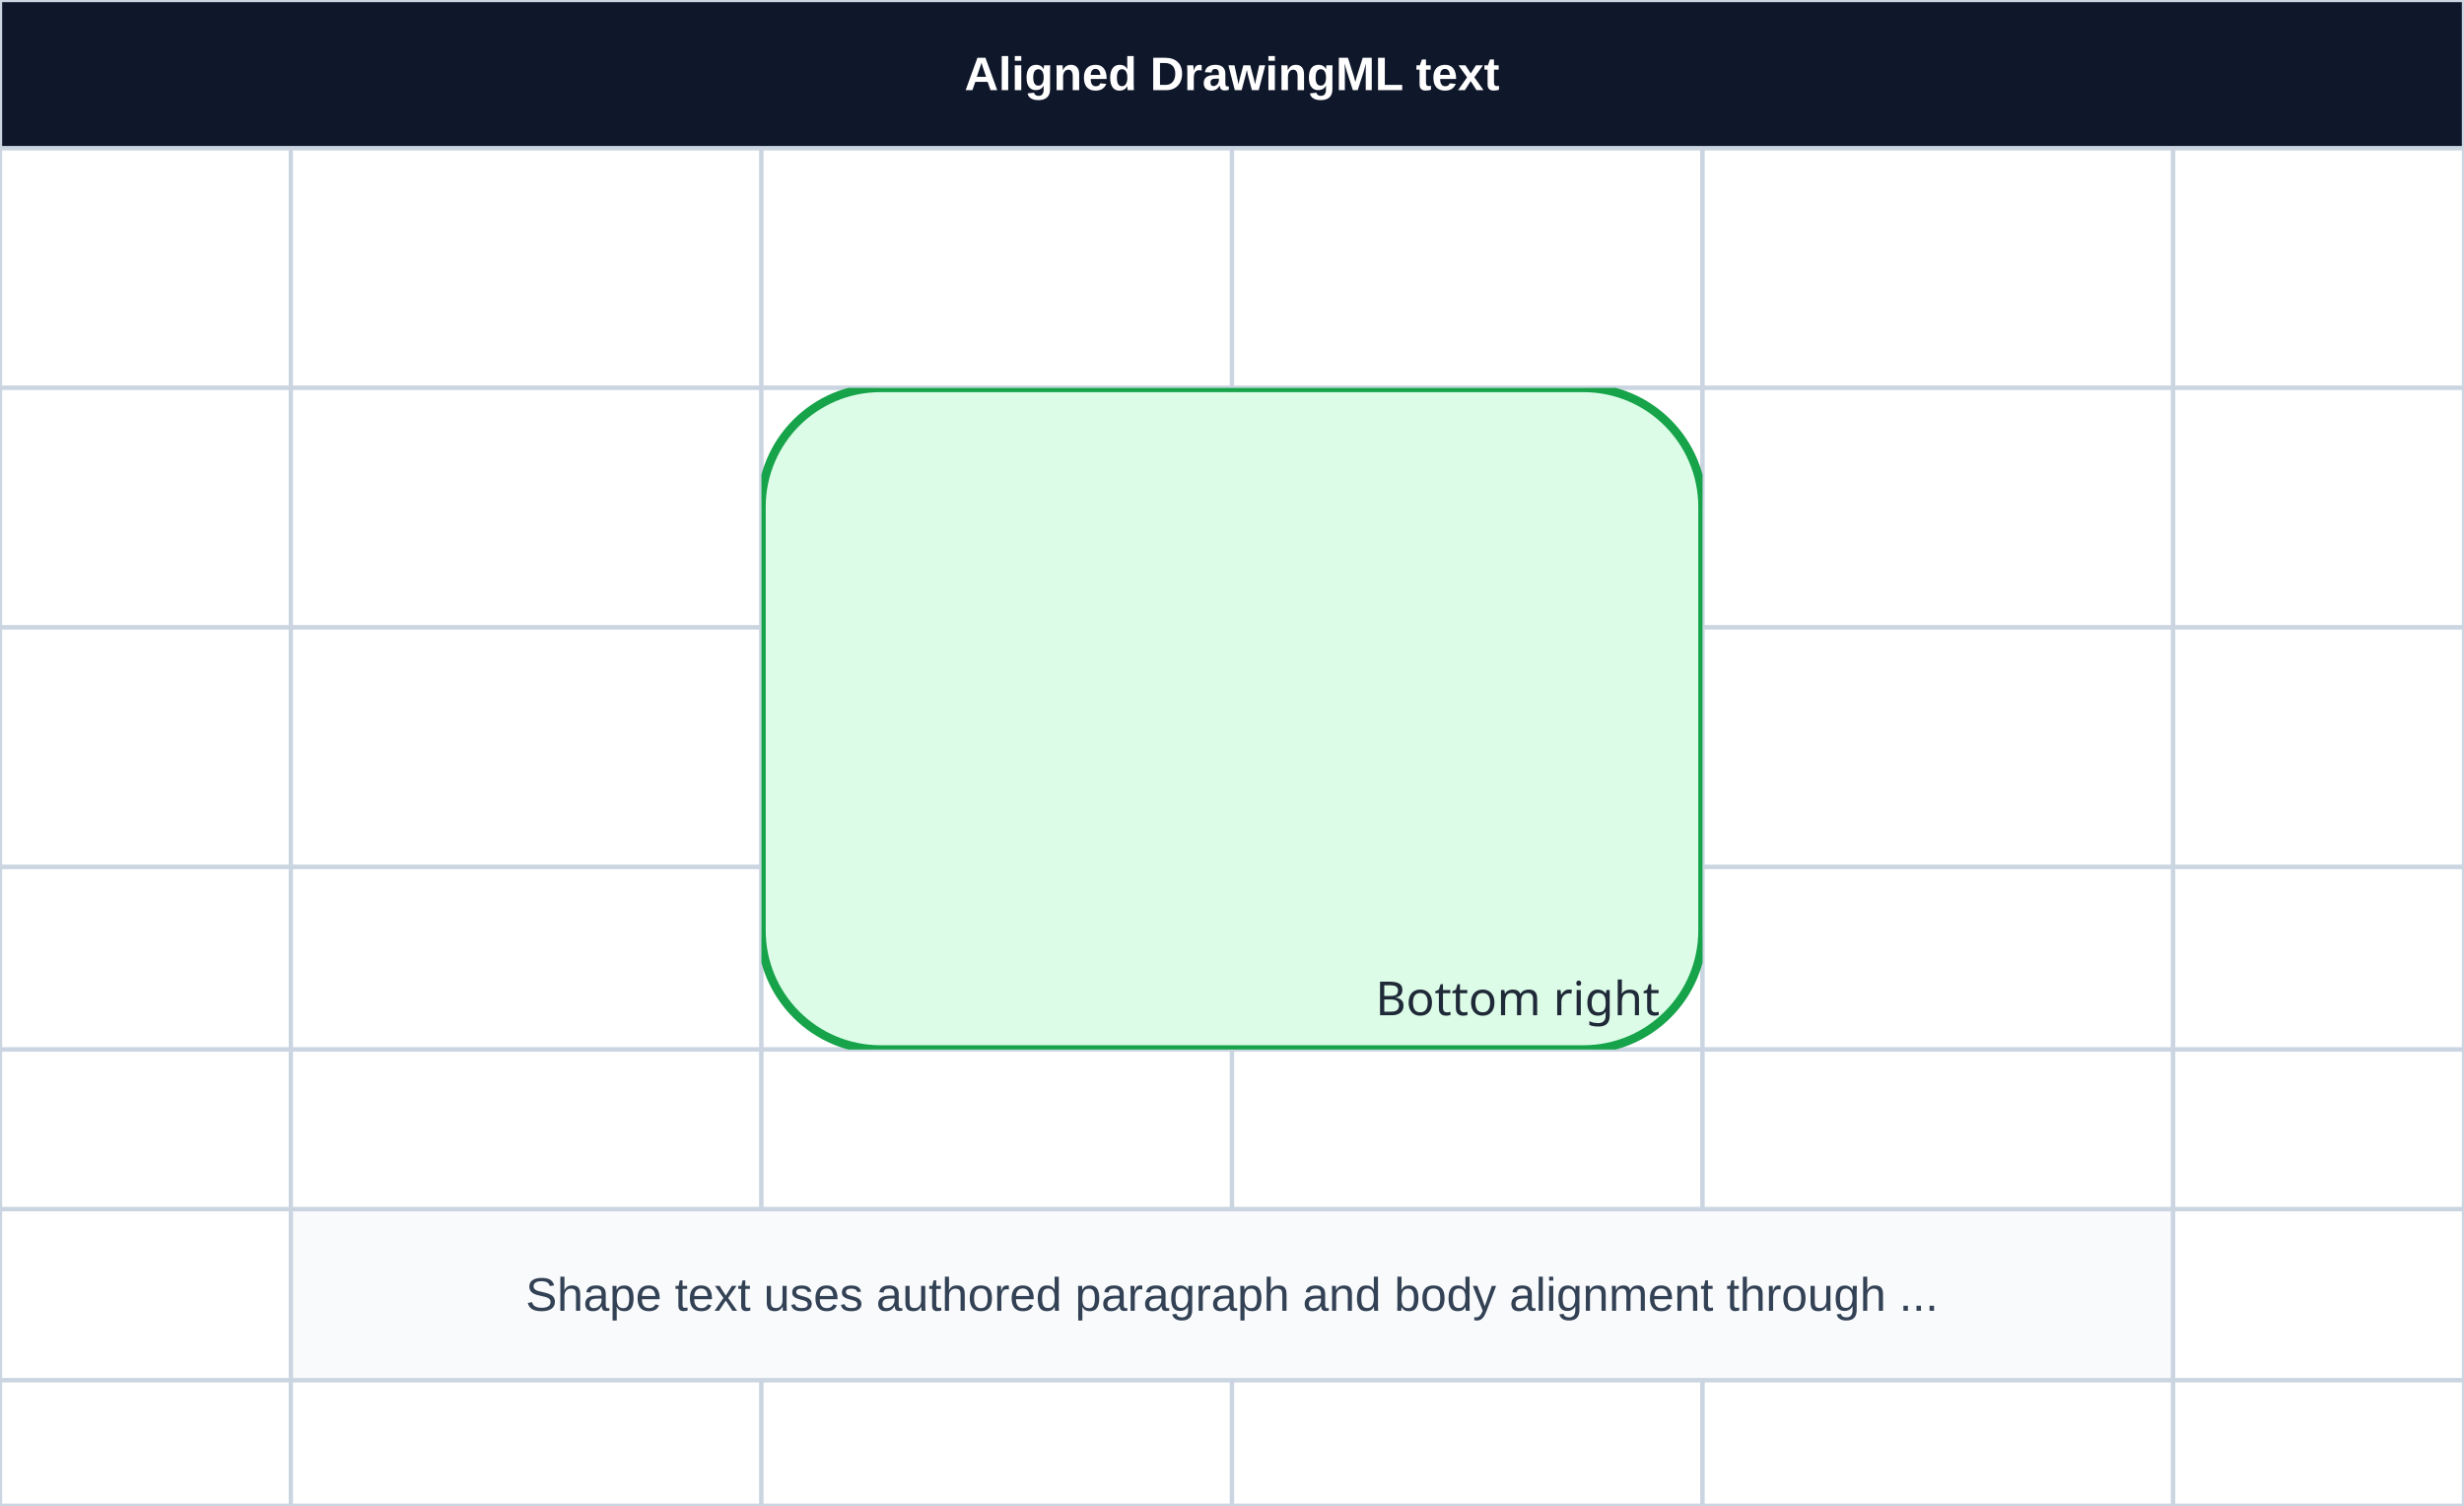
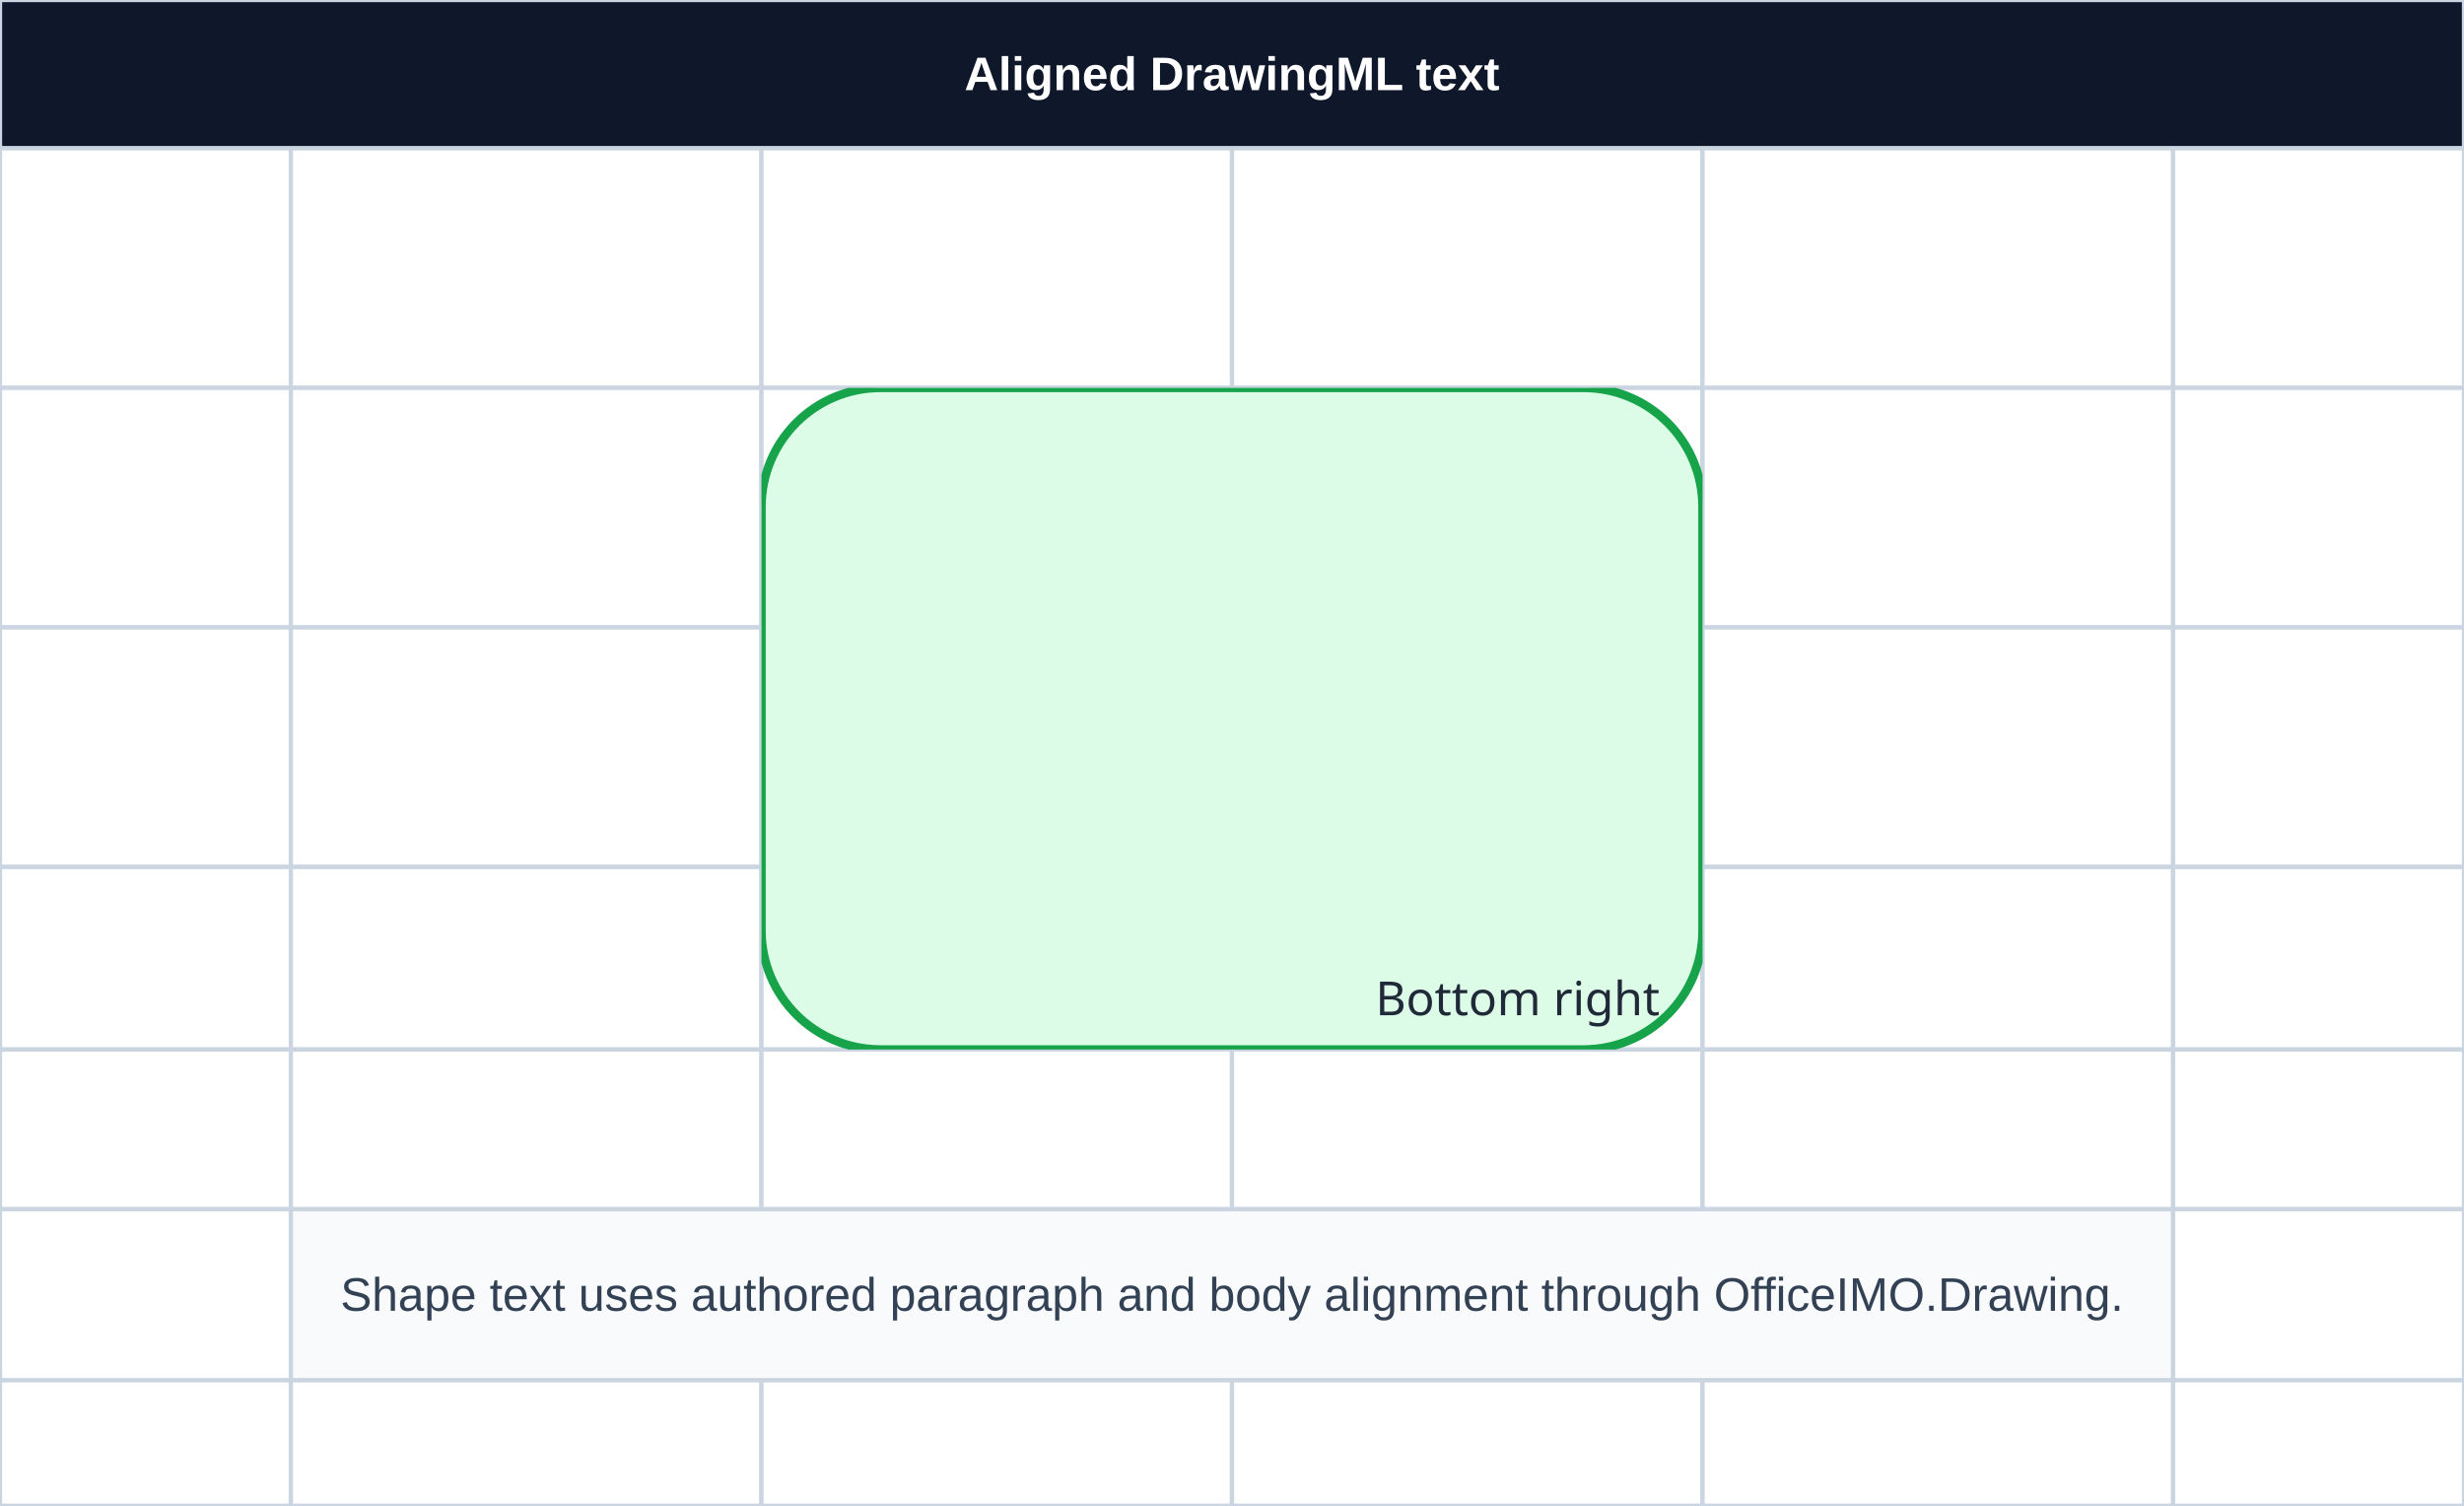
<svg xmlns="http://www.w3.org/2000/svg" width="1152" height="704" viewBox="0 0 1152 704">
  <rect x="0" y="0" width="1152" height="704" fill="#FFFFFF" />
  <rect x="0" y="0" width="1152" height="69.34" fill="#0F172A" />
  <line x1="0" y1="0" x2="1152" y2="0" stroke="#CBD5E1" stroke-width="2" />
  <line x1="1152" y1="0" x2="1152" y2="69.34" stroke="#CBD5E1" stroke-width="2" />
  <line x1="0" y1="69.34" x2="1152" y2="69.34" stroke="#CBD5E1" stroke-width="2" />
  <line x1="0" y1="0" x2="0" y2="69.34" stroke="#CBD5E1" stroke-width="2" />
  <rect x="0" y="69.34" width="136" height="112" fill="#FFFFFF" />
  <line x1="0" y1="69.34" x2="136" y2="69.34" stroke="#CBD5E1" stroke-width="2" />
  <line x1="136" y1="69.34" x2="136" y2="181.34" stroke="#CBD5E1" stroke-width="2" />
  <line x1="0" y1="181.34" x2="136" y2="181.34" stroke="#CBD5E1" stroke-width="2" />
  <line x1="0" y1="69.34" x2="0" y2="181.34" stroke="#CBD5E1" stroke-width="2" />
  <rect x="136" y="69.34" width="220" height="112" fill="#FFFFFF" />
  <line x1="136" y1="69.34" x2="356" y2="69.34" stroke="#CBD5E1" stroke-width="2" />
  <line x1="356" y1="69.34" x2="356" y2="181.34" stroke="#CBD5E1" stroke-width="2" />
  <line x1="136" y1="181.34" x2="356" y2="181.34" stroke="#CBD5E1" stroke-width="2" />
  <line x1="136" y1="69.34" x2="136" y2="181.34" stroke="#CBD5E1" stroke-width="2" />
  <rect x="356" y="69.34" width="220" height="112" fill="#FFFFFF" />
  <line x1="356" y1="69.34" x2="576" y2="69.34" stroke="#CBD5E1" stroke-width="2" />
  <line x1="576" y1="69.34" x2="576" y2="181.34" stroke="#CBD5E1" stroke-width="2" />
  <line x1="356" y1="181.34" x2="576" y2="181.34" stroke="#CBD5E1" stroke-width="2" />
  <line x1="356" y1="69.34" x2="356" y2="181.34" stroke="#CBD5E1" stroke-width="2" />
  <rect x="576" y="69.34" width="220" height="112" fill="#FFFFFF" />
  <line x1="576" y1="69.34" x2="796" y2="69.34" stroke="#CBD5E1" stroke-width="2" />
  <line x1="796" y1="69.34" x2="796" y2="181.34" stroke="#CBD5E1" stroke-width="2" />
  <line x1="576" y1="181.34" x2="796" y2="181.34" stroke="#CBD5E1" stroke-width="2" />
  <line x1="576" y1="69.34" x2="576" y2="181.34" stroke="#CBD5E1" stroke-width="2" />
  <rect x="796" y="69.34" width="220" height="112" fill="#FFFFFF" />
  <line x1="796" y1="69.34" x2="1016" y2="69.34" stroke="#CBD5E1" stroke-width="2" />
  <line x1="1016" y1="69.34" x2="1016" y2="181.34" stroke="#CBD5E1" stroke-width="2" />
  <line x1="796" y1="181.34" x2="1016" y2="181.34" stroke="#CBD5E1" stroke-width="2" />
  <line x1="796" y1="69.34" x2="796" y2="181.34" stroke="#CBD5E1" stroke-width="2" />
  <rect x="1016" y="69.34" width="136" height="112" fill="#FFFFFF" />
  <line x1="1016" y1="69.34" x2="1152" y2="69.34" stroke="#CBD5E1" stroke-width="2" />
  <line x1="1152" y1="69.34" x2="1152" y2="181.34" stroke="#CBD5E1" stroke-width="2" />
  <line x1="1016" y1="181.34" x2="1152" y2="181.34" stroke="#CBD5E1" stroke-width="2" />
  <line x1="1016" y1="69.34" x2="1016" y2="181.34" stroke="#CBD5E1" stroke-width="2" />
  <rect x="0" y="181.34" width="136" height="112" fill="#FFFFFF" />
  <line x1="0" y1="181.34" x2="136" y2="181.34" stroke="#CBD5E1" stroke-width="2" />
  <line x1="136" y1="181.34" x2="136" y2="293.34" stroke="#CBD5E1" stroke-width="2" />
  <line x1="0" y1="293.34" x2="136" y2="293.34" stroke="#CBD5E1" stroke-width="2" />
  <line x1="0" y1="181.34" x2="0" y2="293.34" stroke="#CBD5E1" stroke-width="2" />
  <rect x="136" y="181.34" width="220" height="112" fill="#FFFFFF" />
  <line x1="136" y1="181.34" x2="356" y2="181.34" stroke="#CBD5E1" stroke-width="2" />
  <line x1="356" y1="181.34" x2="356" y2="293.34" stroke="#CBD5E1" stroke-width="2" />
  <line x1="136" y1="293.34" x2="356" y2="293.34" stroke="#CBD5E1" stroke-width="2" />
  <line x1="136" y1="181.34" x2="136" y2="293.34" stroke="#CBD5E1" stroke-width="2" />
  <rect x="356" y="181.34" width="220" height="112" fill="#FFFFFF" />
  <line x1="356" y1="181.34" x2="576" y2="181.34" stroke="#CBD5E1" stroke-width="2" />
  <line x1="576" y1="181.34" x2="576" y2="293.34" stroke="#CBD5E1" stroke-width="2" />
  <line x1="356" y1="293.34" x2="576" y2="293.34" stroke="#CBD5E1" stroke-width="2" />
  <line x1="356" y1="181.34" x2="356" y2="293.34" stroke="#CBD5E1" stroke-width="2" />
  <rect x="576" y="181.34" width="220" height="112" fill="#FFFFFF" />
  <line x1="576" y1="181.34" x2="796" y2="181.34" stroke="#CBD5E1" stroke-width="2" />
  <line x1="796" y1="181.34" x2="796" y2="293.34" stroke="#CBD5E1" stroke-width="2" />
  <line x1="576" y1="293.34" x2="796" y2="293.34" stroke="#CBD5E1" stroke-width="2" />
  <line x1="576" y1="181.34" x2="576" y2="293.34" stroke="#CBD5E1" stroke-width="2" />
  <rect x="796" y="181.34" width="220" height="112" fill="#FFFFFF" />
  <line x1="796" y1="181.34" x2="1016" y2="181.34" stroke="#CBD5E1" stroke-width="2" />
  <line x1="1016" y1="181.34" x2="1016" y2="293.34" stroke="#CBD5E1" stroke-width="2" />
  <line x1="796" y1="293.34" x2="1016" y2="293.34" stroke="#CBD5E1" stroke-width="2" />
  <line x1="796" y1="181.34" x2="796" y2="293.34" stroke="#CBD5E1" stroke-width="2" />
  <rect x="1016" y="181.34" width="136" height="112" fill="#FFFFFF" />
  <line x1="1016" y1="181.34" x2="1152" y2="181.34" stroke="#CBD5E1" stroke-width="2" />
  <line x1="1152" y1="181.34" x2="1152" y2="293.34" stroke="#CBD5E1" stroke-width="2" />
  <line x1="1016" y1="293.34" x2="1152" y2="293.34" stroke="#CBD5E1" stroke-width="2" />
  <line x1="1016" y1="181.34" x2="1016" y2="293.34" stroke="#CBD5E1" stroke-width="2" />
  <rect x="0" y="293.34" width="136" height="112" fill="#FFFFFF" />
  <line x1="0" y1="293.34" x2="136" y2="293.34" stroke="#CBD5E1" stroke-width="2" />
  <line x1="136" y1="293.34" x2="136" y2="405.34" stroke="#CBD5E1" stroke-width="2" />
  <line x1="0" y1="405.34" x2="136" y2="405.34" stroke="#CBD5E1" stroke-width="2" />
  <line x1="0" y1="293.34" x2="0" y2="405.34" stroke="#CBD5E1" stroke-width="2" />
  <rect x="136" y="293.34" width="220" height="112" fill="#FFFFFF" />
  <line x1="136" y1="293.34" x2="356" y2="293.34" stroke="#CBD5E1" stroke-width="2" />
  <line x1="356" y1="293.34" x2="356" y2="405.34" stroke="#CBD5E1" stroke-width="2" />
  <line x1="136" y1="405.34" x2="356" y2="405.34" stroke="#CBD5E1" stroke-width="2" />
  <line x1="136" y1="293.34" x2="136" y2="405.34" stroke="#CBD5E1" stroke-width="2" />
  <rect x="356" y="293.34" width="220" height="112" fill="#FFFFFF" />
  <line x1="356" y1="293.34" x2="576" y2="293.34" stroke="#CBD5E1" stroke-width="2" />
  <line x1="576" y1="293.34" x2="576" y2="405.34" stroke="#CBD5E1" stroke-width="2" />
  <line x1="356" y1="405.34" x2="576" y2="405.34" stroke="#CBD5E1" stroke-width="2" />
  <line x1="356" y1="293.34" x2="356" y2="405.34" stroke="#CBD5E1" stroke-width="2" />
  <rect x="576" y="293.34" width="220" height="112" fill="#FFFFFF" />
  <line x1="576" y1="293.34" x2="796" y2="293.34" stroke="#CBD5E1" stroke-width="2" />
  <line x1="796" y1="293.34" x2="796" y2="405.34" stroke="#CBD5E1" stroke-width="2" />
  <line x1="576" y1="405.34" x2="796" y2="405.34" stroke="#CBD5E1" stroke-width="2" />
  <line x1="576" y1="293.34" x2="576" y2="405.34" stroke="#CBD5E1" stroke-width="2" />
  <rect x="796" y="293.34" width="220" height="112" fill="#FFFFFF" />
  <line x1="796" y1="293.34" x2="1016" y2="293.34" stroke="#CBD5E1" stroke-width="2" />
  <line x1="1016" y1="293.34" x2="1016" y2="405.34" stroke="#CBD5E1" stroke-width="2" />
  <line x1="796" y1="405.34" x2="1016" y2="405.34" stroke="#CBD5E1" stroke-width="2" />
  <line x1="796" y1="293.34" x2="796" y2="405.34" stroke="#CBD5E1" stroke-width="2" />
  <rect x="1016" y="293.34" width="136" height="112" fill="#FFFFFF" />
  <line x1="1016" y1="293.34" x2="1152" y2="293.34" stroke="#CBD5E1" stroke-width="2" />
  <line x1="1152" y1="293.34" x2="1152" y2="405.34" stroke="#CBD5E1" stroke-width="2" />
  <line x1="1016" y1="405.34" x2="1152" y2="405.34" stroke="#CBD5E1" stroke-width="2" />
  <line x1="1016" y1="293.34" x2="1016" y2="405.34" stroke="#CBD5E1" stroke-width="2" />
  <rect x="0" y="405.34" width="136" height="85.34" fill="#FFFFFF" />
  <line x1="0" y1="405.34" x2="136" y2="405.34" stroke="#CBD5E1" stroke-width="2" />
  <line x1="136" y1="405.34" x2="136" y2="490.68" stroke="#CBD5E1" stroke-width="2" />
  <line x1="0" y1="490.68" x2="136" y2="490.68" stroke="#CBD5E1" stroke-width="2" />
  <line x1="0" y1="405.34" x2="0" y2="490.68" stroke="#CBD5E1" stroke-width="2" />
  <rect x="136" y="405.34" width="220" height="85.34" fill="#FFFFFF" />
  <line x1="136" y1="405.34" x2="356" y2="405.34" stroke="#CBD5E1" stroke-width="2" />
  <line x1="356" y1="405.34" x2="356" y2="490.68" stroke="#CBD5E1" stroke-width="2" />
  <line x1="136" y1="490.68" x2="356" y2="490.68" stroke="#CBD5E1" stroke-width="2" />
  <line x1="136" y1="405.34" x2="136" y2="490.68" stroke="#CBD5E1" stroke-width="2" />
  <rect x="356" y="405.34" width="220" height="85.34" fill="#FFFFFF" />
  <line x1="356" y1="405.34" x2="576" y2="405.34" stroke="#CBD5E1" stroke-width="2" />
  <line x1="576" y1="405.34" x2="576" y2="490.68" stroke="#CBD5E1" stroke-width="2" />
  <line x1="356" y1="490.68" x2="576" y2="490.68" stroke="#CBD5E1" stroke-width="2" />
  <line x1="356" y1="405.34" x2="356" y2="490.68" stroke="#CBD5E1" stroke-width="2" />
  <rect x="576" y="405.34" width="220" height="85.34" fill="#FFFFFF" />
  <line x1="576" y1="405.34" x2="796" y2="405.34" stroke="#CBD5E1" stroke-width="2" />
  <line x1="796" y1="405.34" x2="796" y2="490.68" stroke="#CBD5E1" stroke-width="2" />
  <line x1="576" y1="490.68" x2="796" y2="490.68" stroke="#CBD5E1" stroke-width="2" />
  <line x1="576" y1="405.34" x2="576" y2="490.68" stroke="#CBD5E1" stroke-width="2" />
  <rect x="796" y="405.34" width="220" height="85.34" fill="#FFFFFF" />
  <line x1="796" y1="405.34" x2="1016" y2="405.34" stroke="#CBD5E1" stroke-width="2" />
  <line x1="1016" y1="405.34" x2="1016" y2="490.68" stroke="#CBD5E1" stroke-width="2" />
  <line x1="796" y1="490.68" x2="1016" y2="490.68" stroke="#CBD5E1" stroke-width="2" />
  <line x1="796" y1="405.34" x2="796" y2="490.68" stroke="#CBD5E1" stroke-width="2" />
  <rect x="1016" y="405.34" width="136" height="85.34" fill="#FFFFFF" />
  <line x1="1016" y1="405.34" x2="1152" y2="405.34" stroke="#CBD5E1" stroke-width="2" />
  <line x1="1152" y1="405.34" x2="1152" y2="490.68" stroke="#CBD5E1" stroke-width="2" />
  <line x1="1016" y1="490.68" x2="1152" y2="490.68" stroke="#CBD5E1" stroke-width="2" />
  <line x1="1016" y1="405.34" x2="1016" y2="490.68" stroke="#CBD5E1" stroke-width="2" />
  <rect x="0" y="490.68" width="136" height="74.66" fill="#FFFFFF" />
  <line x1="0" y1="490.68" x2="136" y2="490.68" stroke="#CBD5E1" stroke-width="2" />
  <line x1="136" y1="490.68" x2="136" y2="565.34" stroke="#CBD5E1" stroke-width="2" />
  <line x1="0" y1="565.34" x2="136" y2="565.34" stroke="#CBD5E1" stroke-width="2" />
  <line x1="0" y1="490.68" x2="0" y2="565.34" stroke="#CBD5E1" stroke-width="2" />
  <rect x="136" y="490.68" width="220" height="74.66" fill="#FFFFFF" />
  <line x1="136" y1="490.68" x2="356" y2="490.68" stroke="#CBD5E1" stroke-width="2" />
  <line x1="356" y1="490.68" x2="356" y2="565.34" stroke="#CBD5E1" stroke-width="2" />
  <line x1="136" y1="565.34" x2="356" y2="565.34" stroke="#CBD5E1" stroke-width="2" />
  <line x1="136" y1="490.68" x2="136" y2="565.34" stroke="#CBD5E1" stroke-width="2" />
  <rect x="356" y="490.68" width="220" height="74.66" fill="#FFFFFF" />
  <line x1="356" y1="490.68" x2="576" y2="490.68" stroke="#CBD5E1" stroke-width="2" />
  <line x1="576" y1="490.68" x2="576" y2="565.34" stroke="#CBD5E1" stroke-width="2" />
  <line x1="356" y1="565.34" x2="576" y2="565.34" stroke="#CBD5E1" stroke-width="2" />
  <line x1="356" y1="490.68" x2="356" y2="565.34" stroke="#CBD5E1" stroke-width="2" />
  <rect x="576" y="490.68" width="220" height="74.66" fill="#FFFFFF" />
  <line x1="576" y1="490.68" x2="796" y2="490.68" stroke="#CBD5E1" stroke-width="2" />
  <line x1="796" y1="490.68" x2="796" y2="565.34" stroke="#CBD5E1" stroke-width="2" />
  <line x1="576" y1="565.34" x2="796" y2="565.34" stroke="#CBD5E1" stroke-width="2" />
  <line x1="576" y1="490.68" x2="576" y2="565.34" stroke="#CBD5E1" stroke-width="2" />
  <rect x="796" y="490.68" width="220" height="74.66" fill="#FFFFFF" />
  <line x1="796" y1="490.68" x2="1016" y2="490.68" stroke="#CBD5E1" stroke-width="2" />
  <line x1="1016" y1="490.68" x2="1016" y2="565.34" stroke="#CBD5E1" stroke-width="2" />
  <line x1="796" y1="565.34" x2="1016" y2="565.34" stroke="#CBD5E1" stroke-width="2" />
  <line x1="796" y1="490.68" x2="796" y2="565.34" stroke="#CBD5E1" stroke-width="2" />
  <rect x="1016" y="490.68" width="136" height="74.66" fill="#FFFFFF" />
  <line x1="1016" y1="490.68" x2="1152" y2="490.68" stroke="#CBD5E1" stroke-width="2" />
  <line x1="1152" y1="490.68" x2="1152" y2="565.34" stroke="#CBD5E1" stroke-width="2" />
  <line x1="1016" y1="565.34" x2="1152" y2="565.34" stroke="#CBD5E1" stroke-width="2" />
  <line x1="1016" y1="490.68" x2="1016" y2="565.34" stroke="#CBD5E1" stroke-width="2" />
  <rect x="0" y="565.34" width="136" height="80" fill="#FFFFFF" />
  <line x1="0" y1="565.34" x2="136" y2="565.34" stroke="#CBD5E1" stroke-width="2" />
  <line x1="136" y1="565.34" x2="136" y2="645.34" stroke="#CBD5E1" stroke-width="2" />
  <line x1="0" y1="645.34" x2="136" y2="645.34" stroke="#CBD5E1" stroke-width="2" />
  <line x1="0" y1="565.34" x2="0" y2="645.34" stroke="#CBD5E1" stroke-width="2" />
  <rect x="136" y="565.34" width="880" height="80" fill="#F8FAFC" />
  <line x1="136" y1="565.34" x2="1016" y2="565.34" stroke="#CBD5E1" stroke-width="2" />
  <line x1="1016" y1="565.34" x2="1016" y2="645.34" stroke="#CBD5E1" stroke-width="2" />
  <line x1="136" y1="645.34" x2="1016" y2="645.34" stroke="#CBD5E1" stroke-width="2" />
  <line x1="136" y1="565.34" x2="136" y2="645.34" stroke="#CBD5E1" stroke-width="2" />
  <rect x="1016" y="565.34" width="136" height="80" fill="#FFFFFF" />
  <line x1="1016" y1="565.34" x2="1152" y2="565.34" stroke="#CBD5E1" stroke-width="2" />
  <line x1="1152" y1="565.34" x2="1152" y2="645.34" stroke="#CBD5E1" stroke-width="2" />
  <line x1="1016" y1="645.34" x2="1152" y2="645.34" stroke="#CBD5E1" stroke-width="2" />
  <line x1="1016" y1="565.34" x2="1016" y2="645.34" stroke="#CBD5E1" stroke-width="2" />
  <rect x="0" y="645.34" width="136" height="58.66" fill="#FFFFFF" />
  <line x1="0" y1="645.34" x2="136" y2="645.34" stroke="#CBD5E1" stroke-width="2" />
  <line x1="136" y1="645.34" x2="136" y2="704" stroke="#CBD5E1" stroke-width="2" />
  <line x1="0" y1="704" x2="136" y2="704" stroke="#CBD5E1" stroke-width="2" />
  <line x1="0" y1="645.34" x2="0" y2="704" stroke="#CBD5E1" stroke-width="2" />
  <rect x="136" y="645.34" width="220" height="58.66" fill="#FFFFFF" />
  <line x1="136" y1="645.34" x2="356" y2="645.34" stroke="#CBD5E1" stroke-width="2" />
  <line x1="356" y1="645.34" x2="356" y2="704" stroke="#CBD5E1" stroke-width="2" />
  <line x1="136" y1="704" x2="356" y2="704" stroke="#CBD5E1" stroke-width="2" />
  <line x1="136" y1="645.34" x2="136" y2="704" stroke="#CBD5E1" stroke-width="2" />
  <rect x="356" y="645.34" width="220" height="58.66" fill="#FFFFFF" />
  <line x1="356" y1="645.34" x2="576" y2="645.34" stroke="#CBD5E1" stroke-width="2" />
  <line x1="576" y1="645.34" x2="576" y2="704" stroke="#CBD5E1" stroke-width="2" />
  <line x1="356" y1="704" x2="576" y2="704" stroke="#CBD5E1" stroke-width="2" />
  <line x1="356" y1="645.34" x2="356" y2="704" stroke="#CBD5E1" stroke-width="2" />
  <rect x="576" y="645.34" width="220" height="58.66" fill="#FFFFFF" />
  <line x1="576" y1="645.34" x2="796" y2="645.34" stroke="#CBD5E1" stroke-width="2" />
  <line x1="796" y1="645.34" x2="796" y2="704" stroke="#CBD5E1" stroke-width="2" />
  <line x1="576" y1="704" x2="796" y2="704" stroke="#CBD5E1" stroke-width="2" />
  <line x1="576" y1="645.34" x2="576" y2="704" stroke="#CBD5E1" stroke-width="2" />
  <rect x="796" y="645.34" width="220" height="58.66" fill="#FFFFFF" />
  <line x1="796" y1="645.34" x2="1016" y2="645.34" stroke="#CBD5E1" stroke-width="2" />
  <line x1="1016" y1="645.34" x2="1016" y2="704" stroke="#CBD5E1" stroke-width="2" />
  <line x1="796" y1="704" x2="1016" y2="704" stroke="#CBD5E1" stroke-width="2" />
  <line x1="796" y1="645.34" x2="796" y2="704" stroke="#CBD5E1" stroke-width="2" />
  <rect x="1016" y="645.34" width="136" height="58.66" fill="#FFFFFF" />
  <line x1="1016" y1="645.34" x2="1152" y2="645.34" stroke="#CBD5E1" stroke-width="2" />
  <line x1="1152" y1="645.34" x2="1152" y2="704" stroke="#CBD5E1" stroke-width="2" />
  <line x1="1016" y1="704" x2="1152" y2="704" stroke="#CBD5E1" stroke-width="2" />
  <line x1="1016" y1="645.34" x2="1016" y2="704" stroke="#CBD5E1" stroke-width="2" />
  <clipPath id="xl-text-1-1">
    <rect x="0" y="0" width="1152" height="69.34" />
  </clipPath>
  <g clip-path="url(#xl-text-1-1)">
    <text x="576" y="42.15" fill="#FFFFFF" font-family="Calibri, Arial, sans-serif" font-size="22" text-anchor="middle" font-weight="700">Aligned DrawingML text</text>
  </g>
  <clipPath id="xl-text-7-2">
    <rect x="136" y="565.34" width="880" height="80" />
  </clipPath>
  <g clip-path="url(#xl-text-7-2)">
-     <text x="576" y="612.82" fill="#334155" font-family="Calibri, Arial, sans-serif" font-size="22" text-anchor="middle">Shape text uses authored paragraph and body alignment through ...</text>
+     <text x="576" y="612.82" fill="#334155" font-family="Calibri, Arial, sans-serif" font-size="22" text-anchor="middle">Shape text uses authored paragraph and body alignment through OfficeIMO.Drawing.</text>
  </g>
  <svg x="356" y="181.34" width="440" height="309.34" viewBox="0 0 440 309.34">
    <rect x="0" y="0" width="440" height="309.34" rx="55.681" ry="55.681" fill="#DCFCE7" stroke="#16A34A" stroke-width="4" />
    <text x="420" y="293.32" fill="#1F2937" font-family="Calibri" font-size="22" text-anchor="end">Bottom right</text>
  </svg>
</svg>
